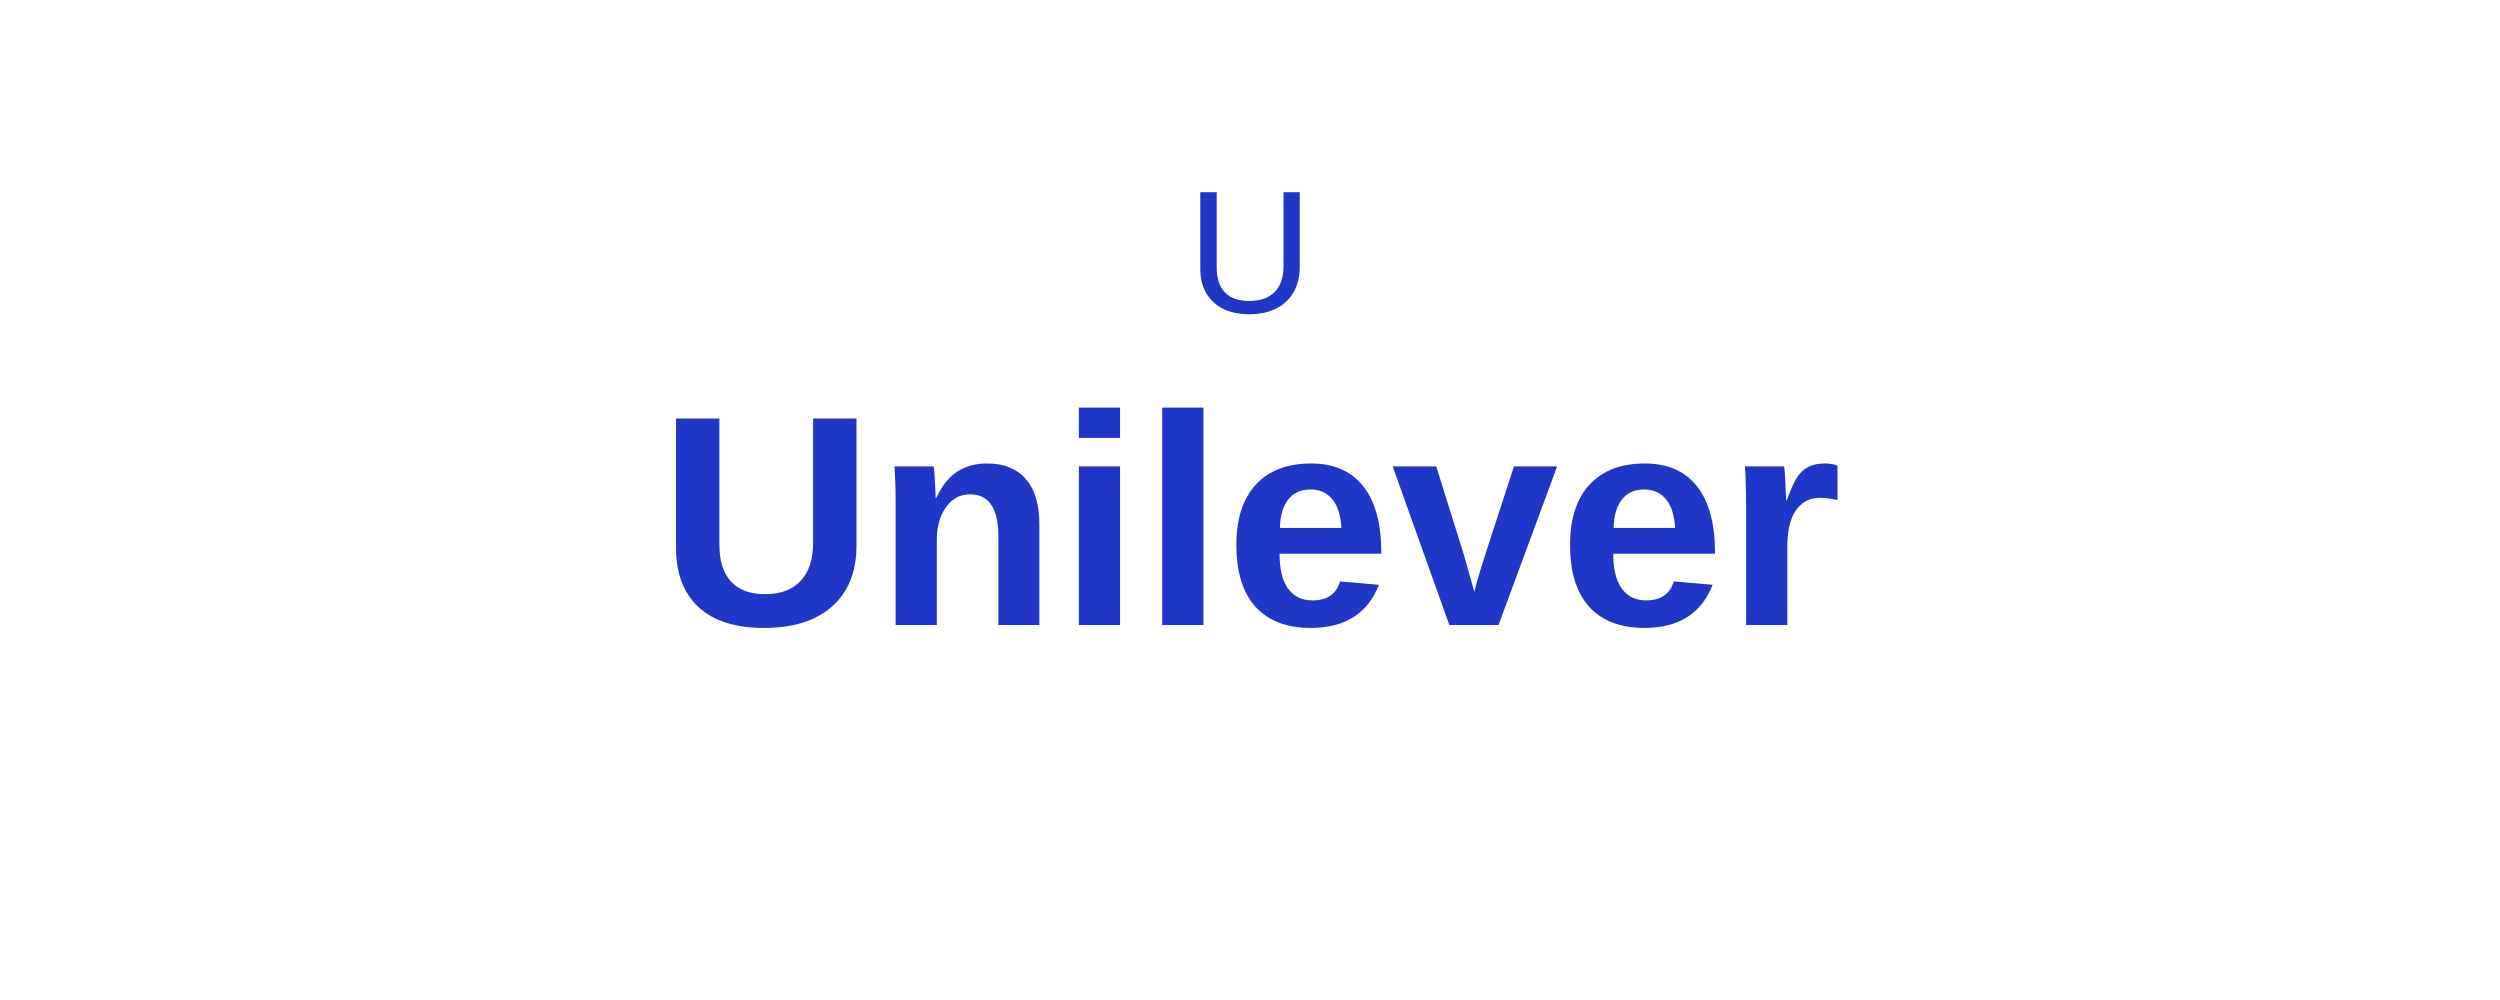
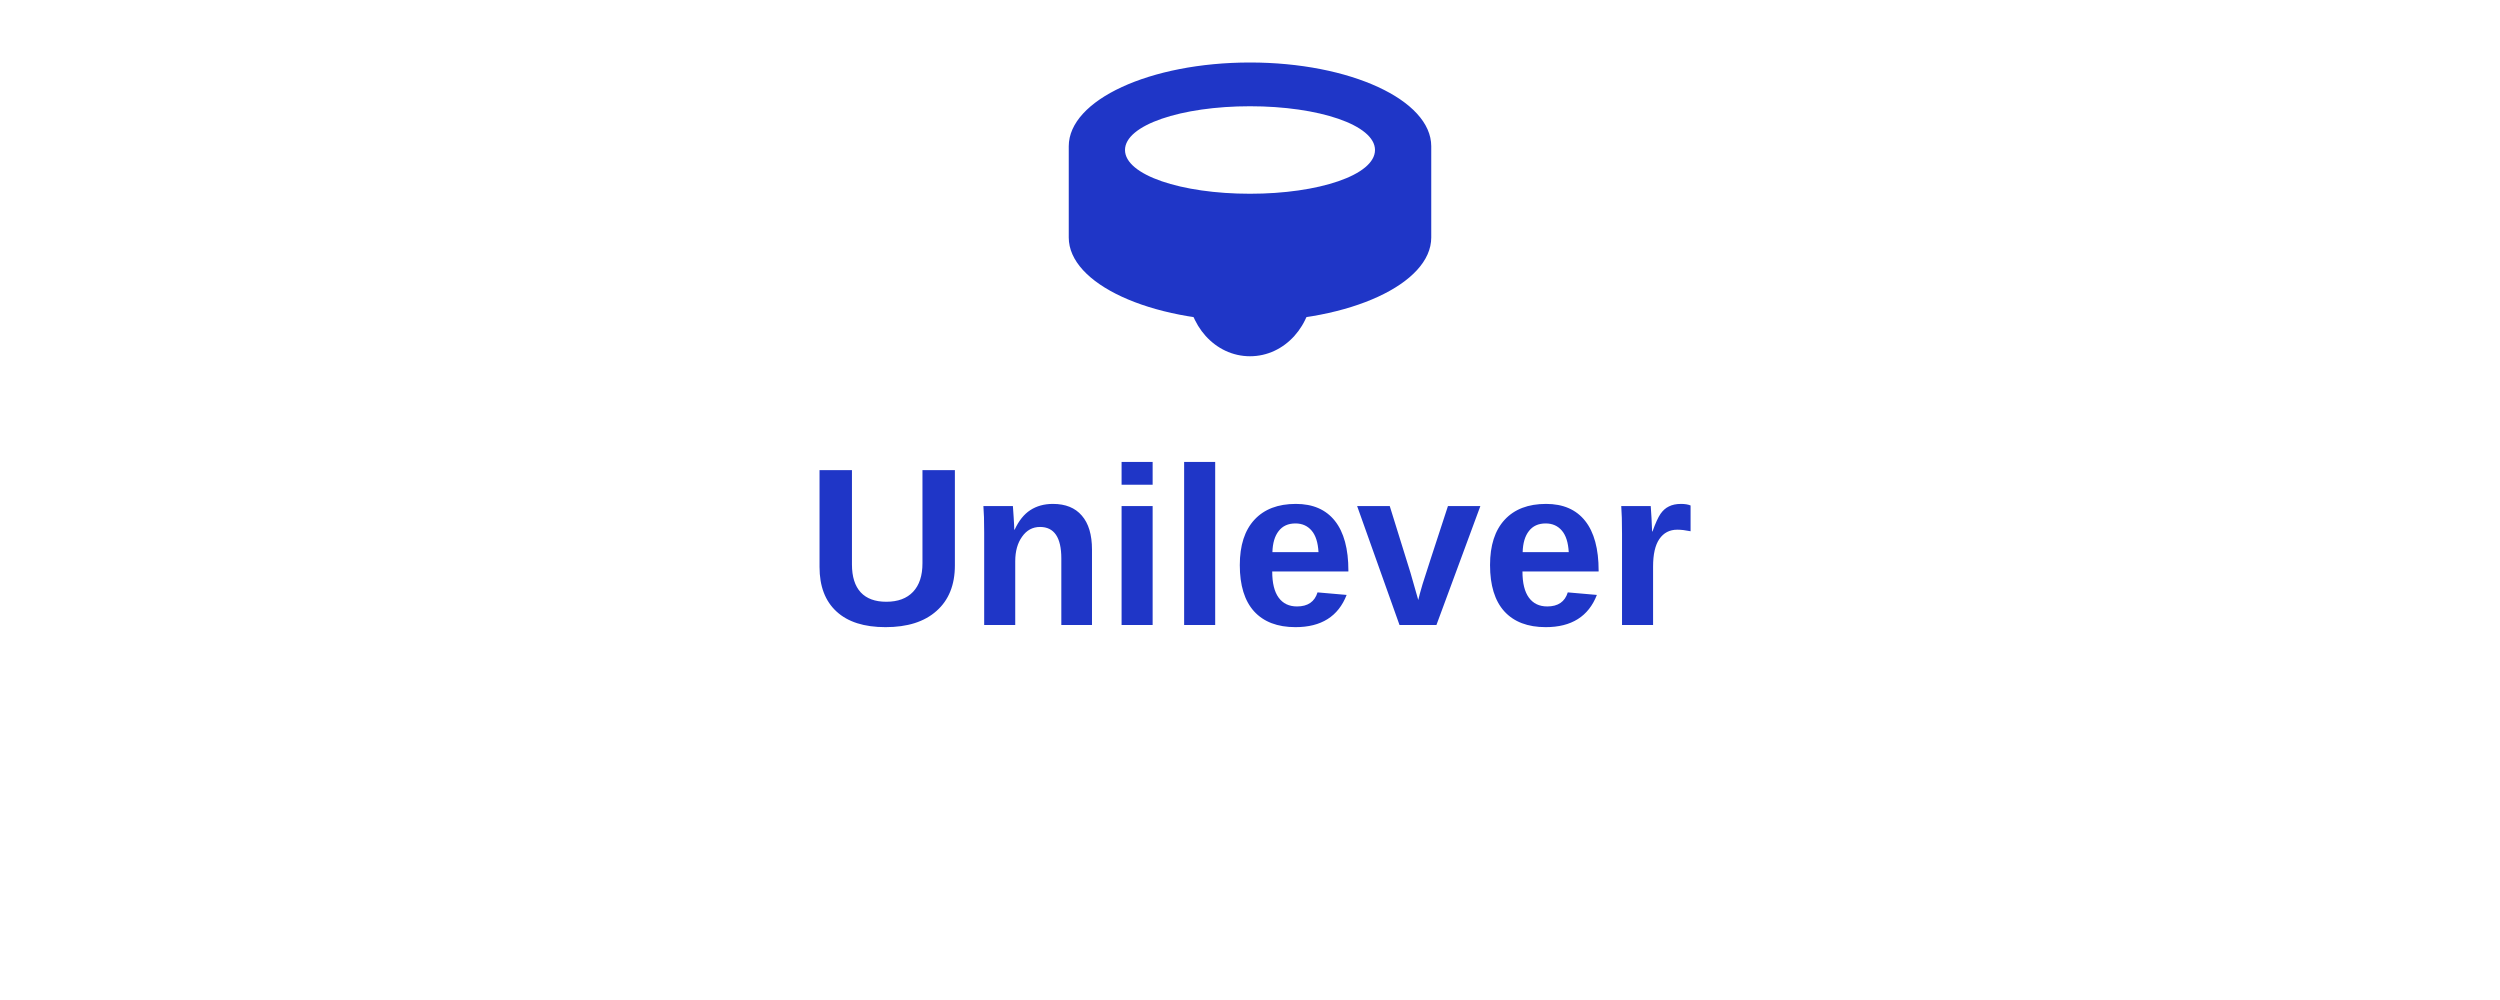
<svg xmlns="http://www.w3.org/2000/svg" viewBox="0 0 200 80">
-   <text x="100" y="50" font-family="Arial, sans-serif" font-size="24" font-weight="bold" fill="#1F36C7" text-anchor="middle">Unilever</text>
-   <text x="100" y="25" font-family="Arial, sans-serif" font-size="14" fill="#1F36C7" text-anchor="middle">U</text>
+   <path fill="#1F36C7" d="M100 5c-8 0-14.5 3-14.5 6.7v7.3c0 3.7 6.5 6.7 14.5 6.7s14.5-3 14.5-6.7v-7.3c0-3.7-6.5-6.7-14.5-6.7zm-10 7c0-2 4.5-3.5 10-3.5s10 1.5 10 3.5-4.5 3.5-10 3.5-10-1.5-10-3.5z" />
+   <path fill="#1F36C7" d="M95 18v5c0 3 2.2 5.5 5 5.5s5-2.5 5-5.5v-5" />
+   <text x="100" y="50" font-family="Arial, sans-serif" font-size="18" font-weight="bold" fill="#1F36C7" text-anchor="middle">Unilever</text>
</svg>
